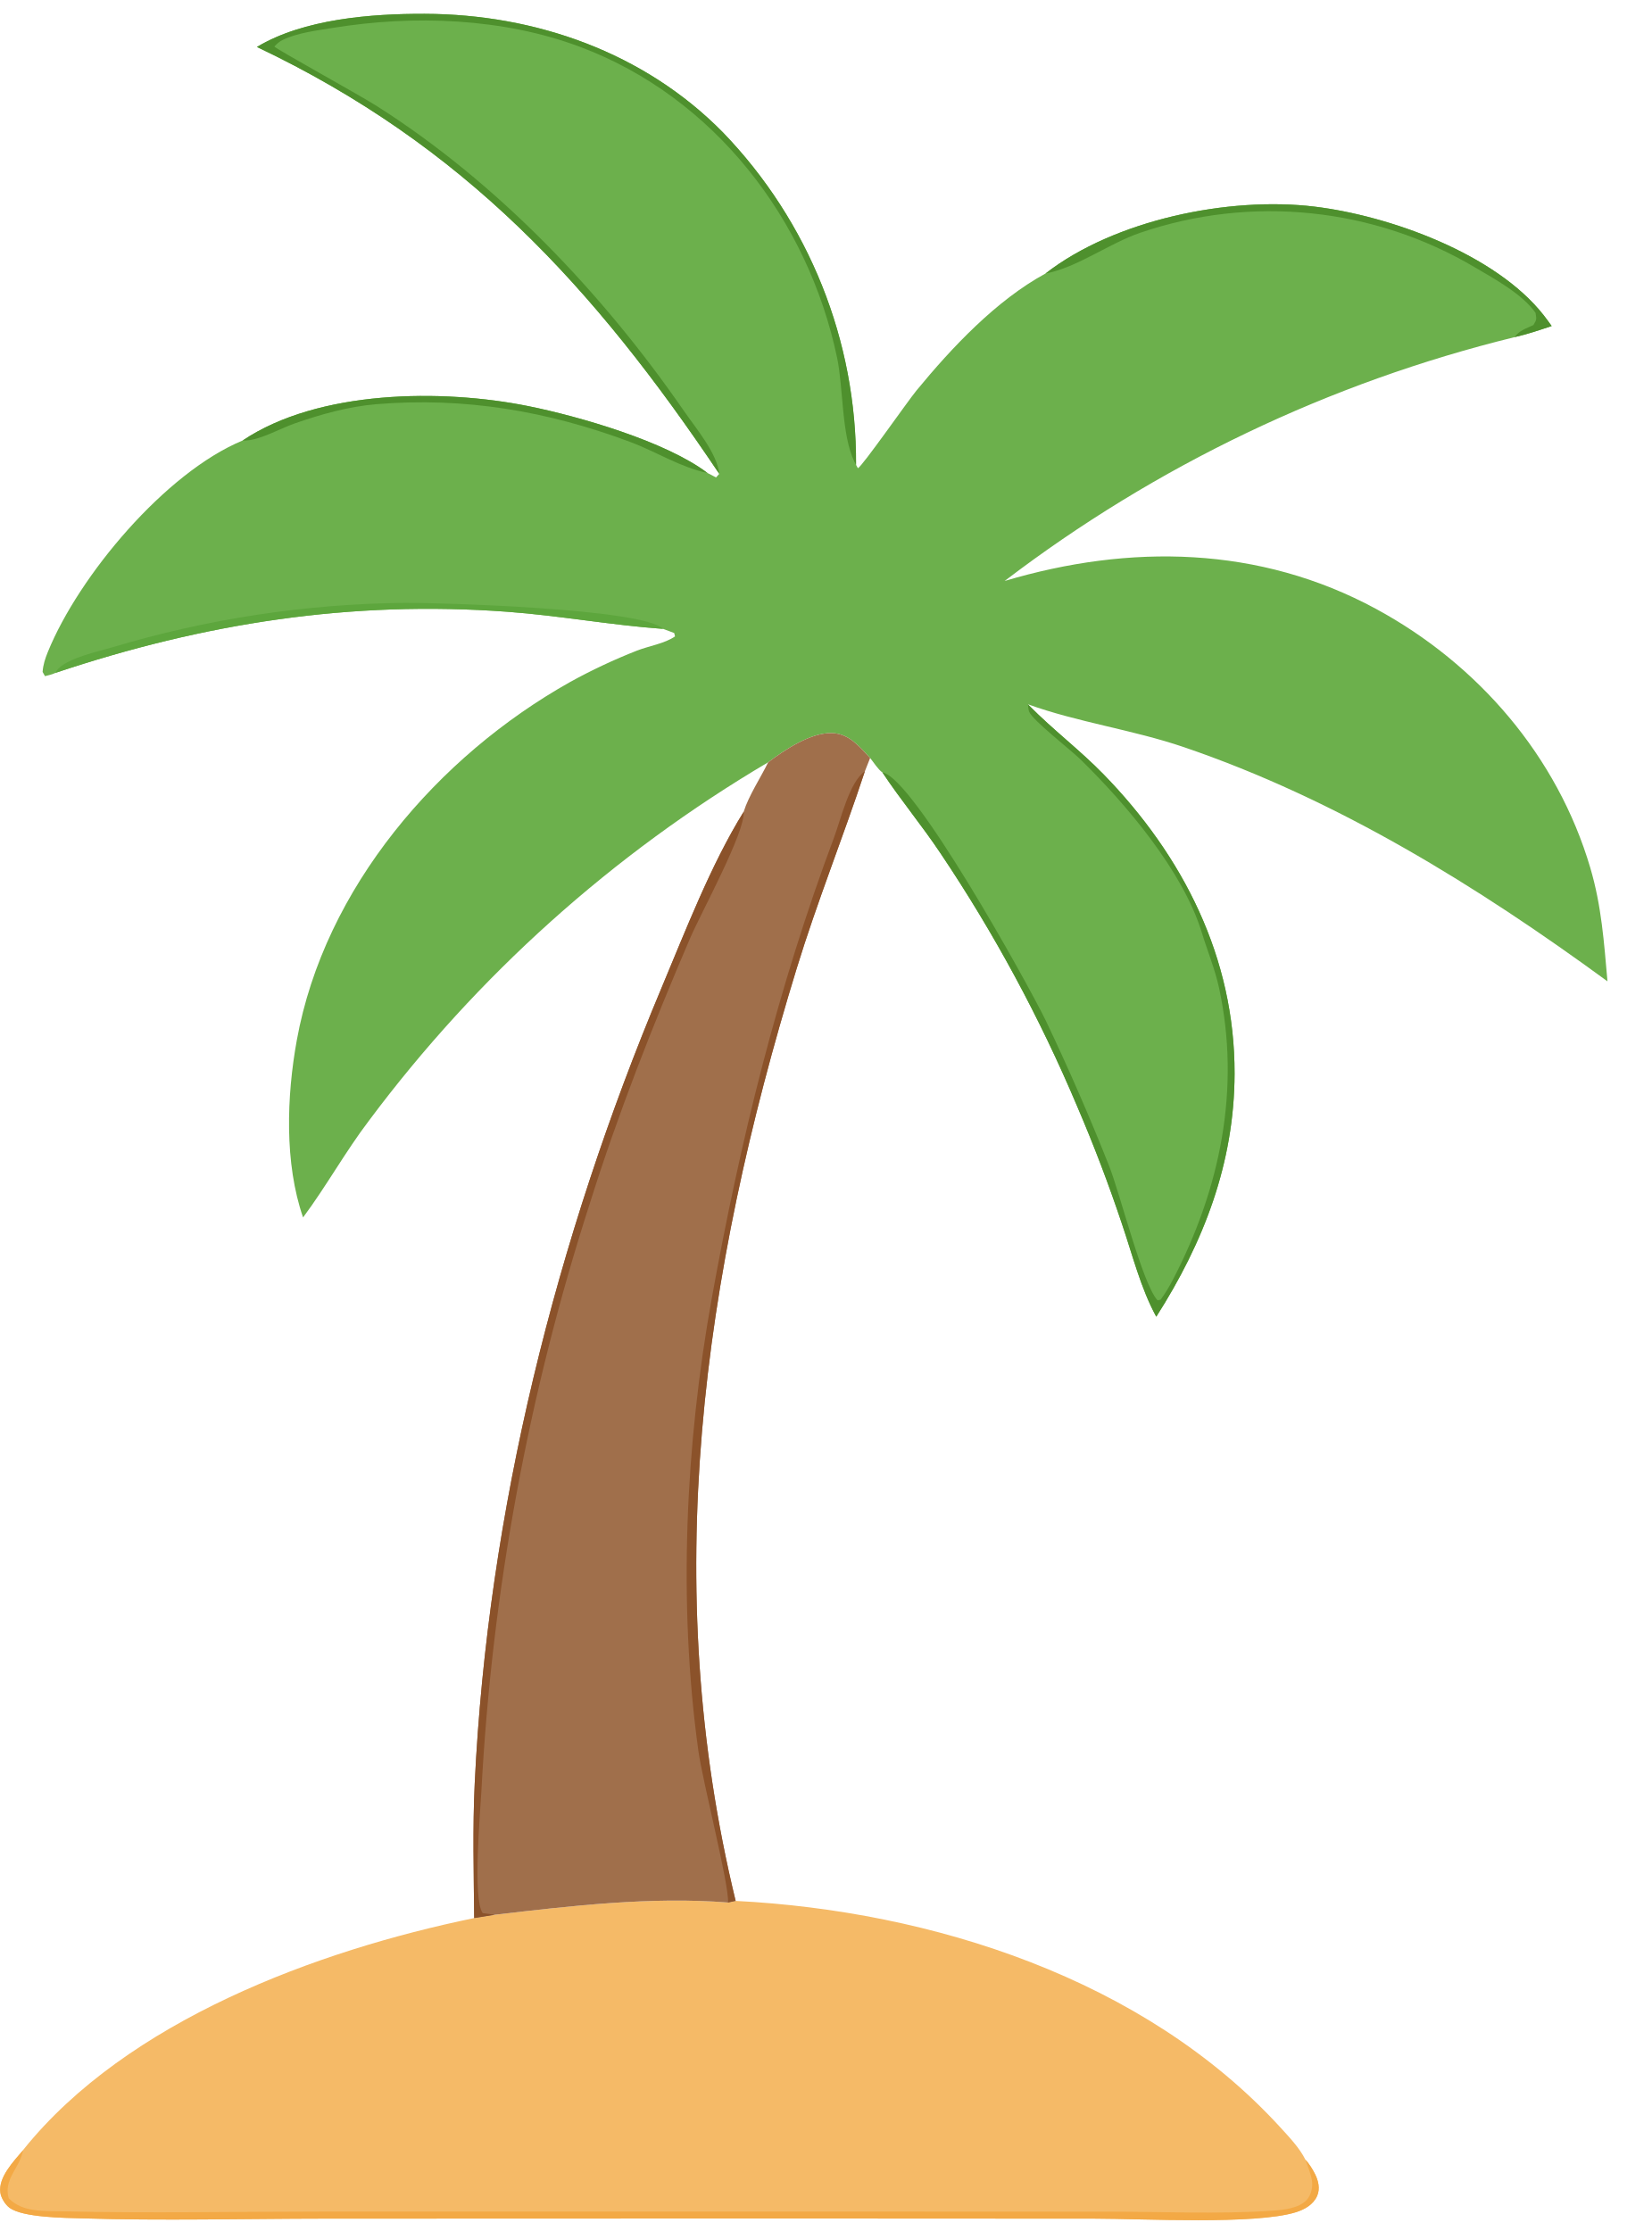
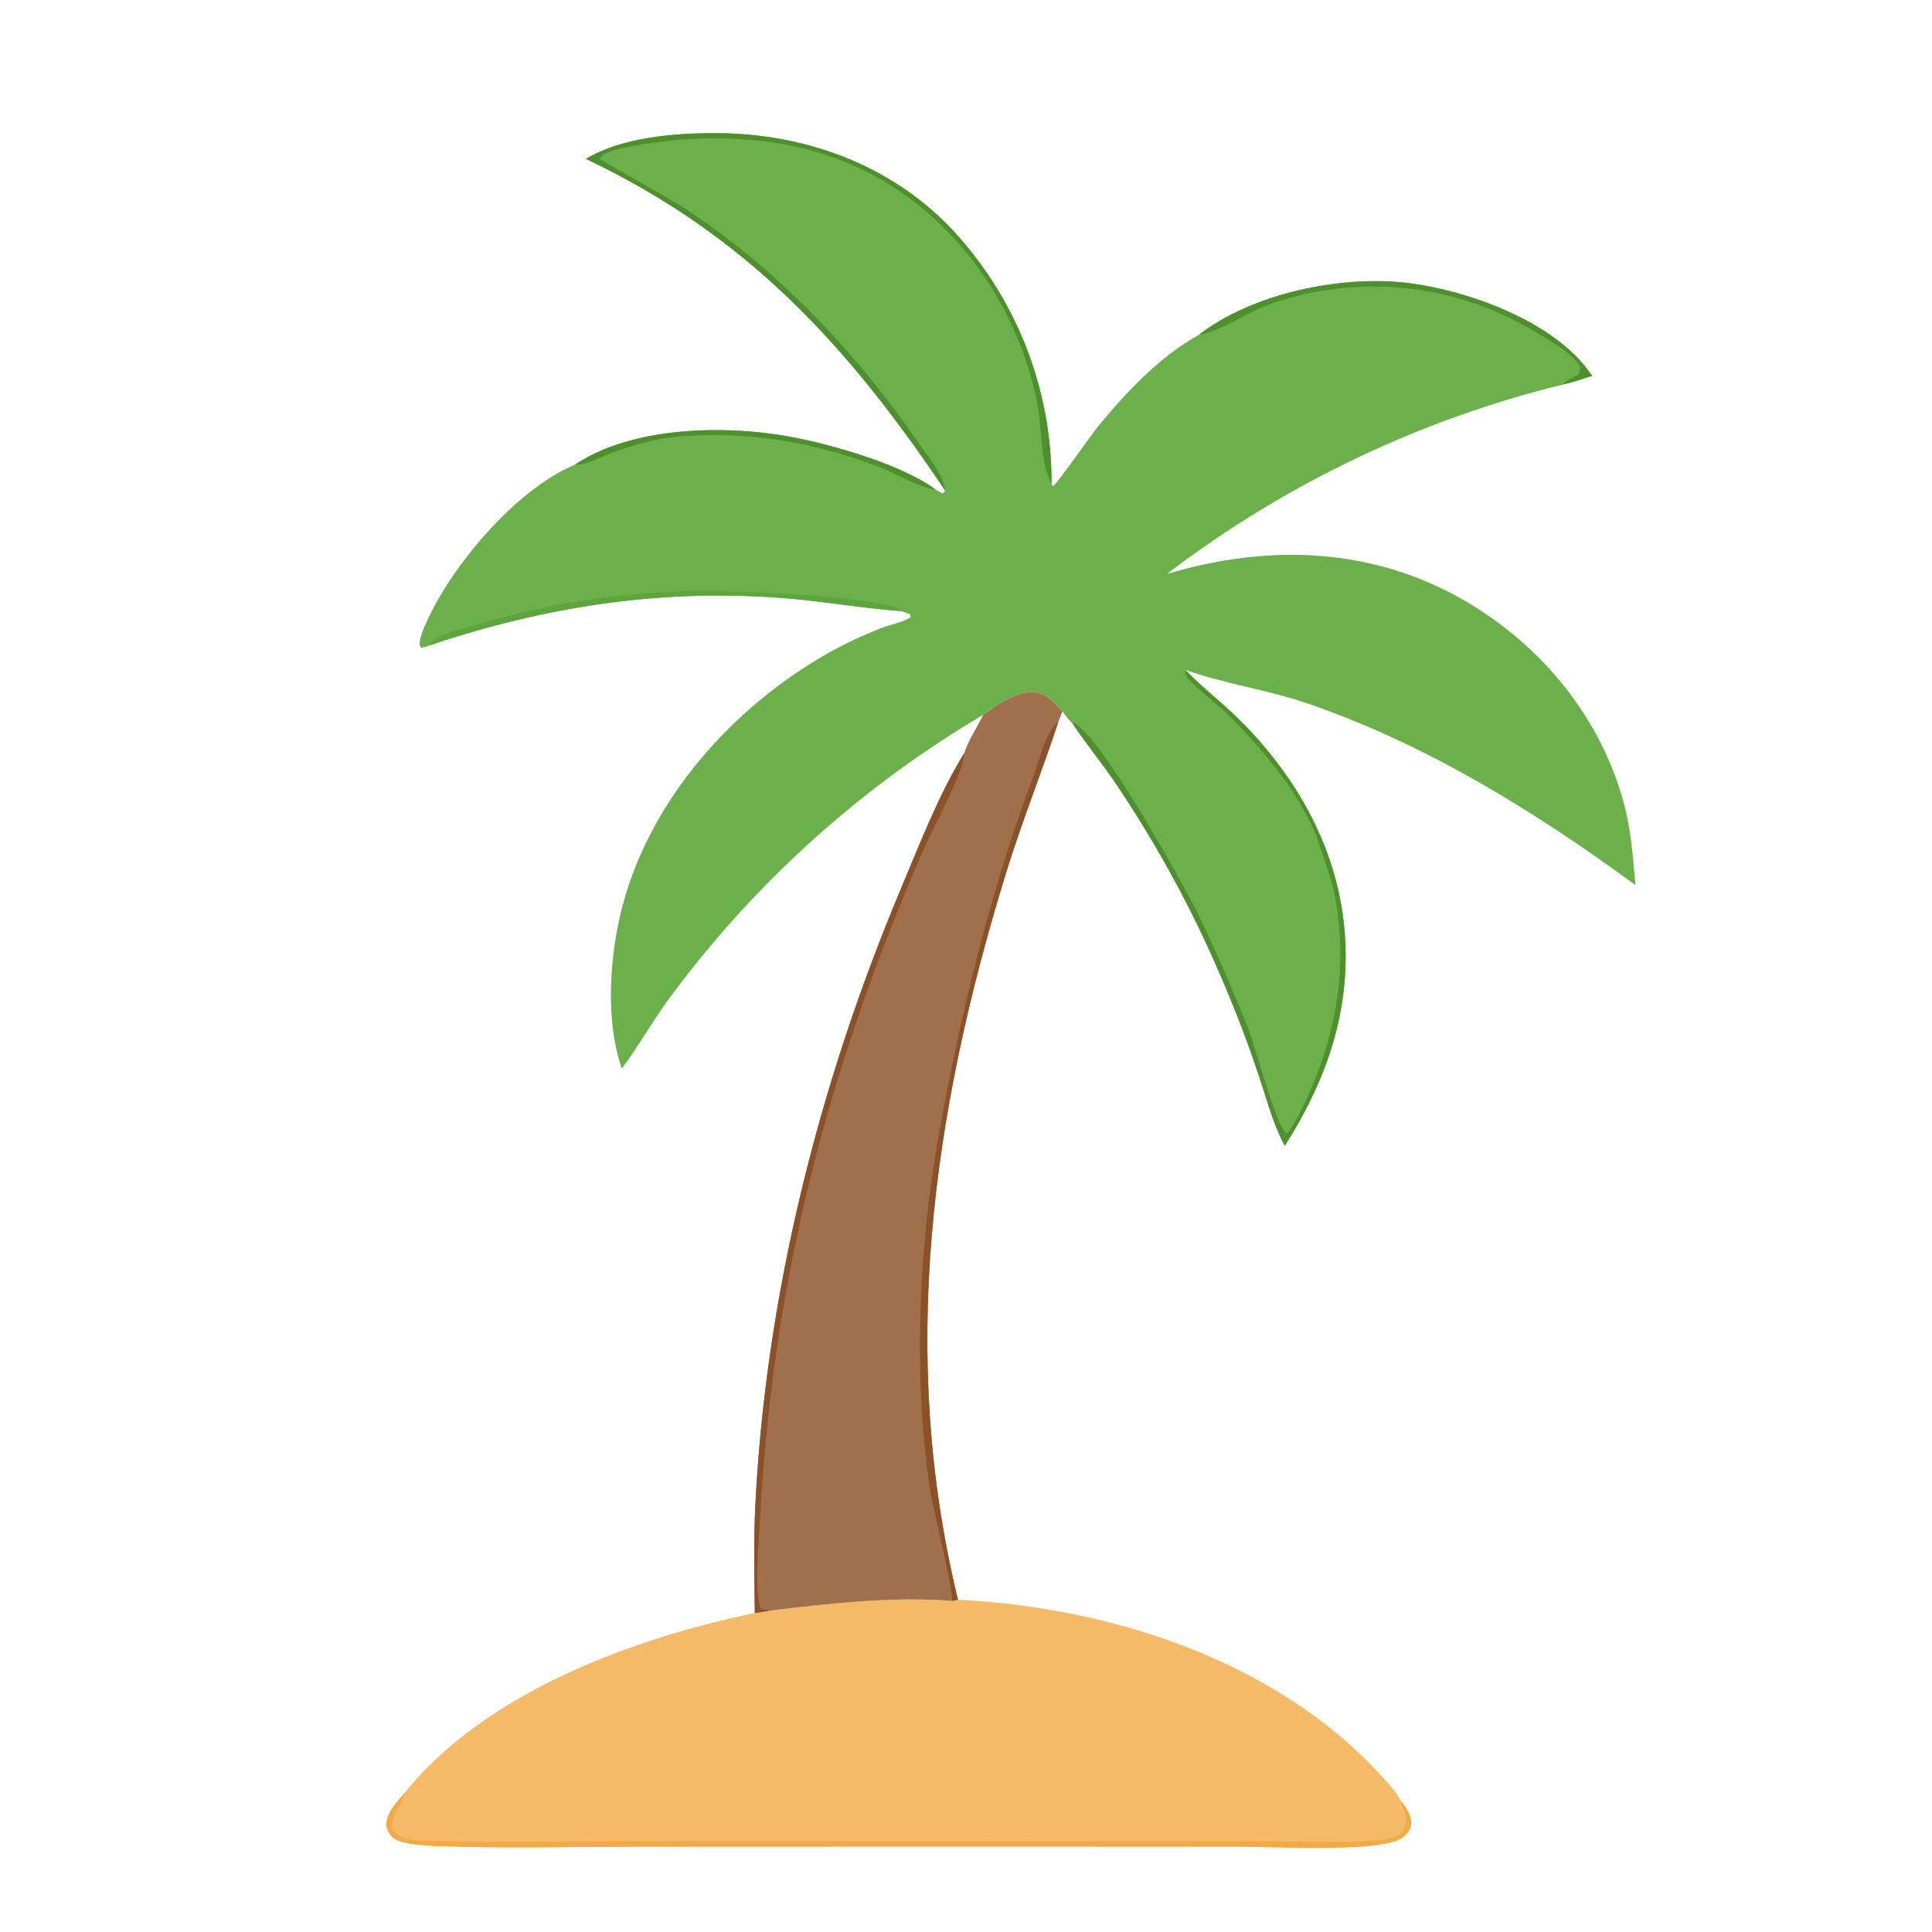
- <svg xmlns="http://www.w3.org/2000/svg" xmlns:ns1="https://boxy-svg.com" viewBox="0 -3.953 332.218 448.711" width="332.218px" height="448.711px">
+ <svg xmlns="http://www.w3.org/2000/svg" xmlns:ns1="https://boxy-svg.com" viewBox="0 0 500 500" width="500px" height="500px">
  <defs>
    <ns1:export>
      <ns1:file format="svg" href="#object-0" />
      <ns1:file format="svg" href="#object-1" path="Untitled 2.svg" />
      <ns1:file format="svg" href="#object-2" path="Untitled 3.svg" />
      <ns1:file format="svg" href="#object-3" path="Untitled 4.svg" />
      <ns1:file format="svg" href="#object-4" path="Untitled 5.svg" />
      <ns1:file format="svg" href="#object-5" path="Untitled 6.svg" />
      <ns1:file format="svg" href="#object-6" path="Untitled 7.svg" />
      <ns1:file format="svg" href="#object-7" path="Untitled 8.svg" />
      <ns1:file format="svg" href="#object-8" path="Untitled 9.svg" />
      <ns1:file format="svg" href="#object-9" path="Untitled 10.svg" />
      <ns1:file format="svg" href="#object-10" path="Untitled 11.svg" />
      <ns1:file format="svg" href="#object-11" path="Untitled 12.svg" />
-       <ns1:file format="svg" path="logo-no-text.svg" width="332.218" height="448.711" />
+       <ns1:file format="svg" path="logo-no-text.svg" />
    </ns1:export>
  </defs>
-   <g id="object-11" transform="matrix(1, 0, 0, 1, -68.69616, -5.499854)">
+   <g id="object-11" transform="matrix(1, 0, 0, 1, 31.27901, 30.13282)">
    <path fill="#6CB04C" d="M 120.365 10.99 C 129.785 5.336 143.384 4.295 154.108 4.328 C 176.41 4.395 198.283 12.105 214.082 28.176 C 231.388 46.114 240.995 70.108 240.85 95.034 L 241.222 95.717 C 242.102 95.356 251.163 82.327 253.012 80.079 C 260.118 71.437 269.053 61.943 278.94 56.564 C 292.811 45.774 315.842 41.012 333.069 43.104 C 348.151 44.935 369.47 52.59 379.159 64.972 C 379.71 65.675 380.226 66.395 380.746 67.12 C 378.269 67.951 375.823 68.778 373.272 69.361 C 336.086 78.48 301.181 95.172 270.738 118.393 C 295.912 110.903 321.988 111.307 345.463 124.032 C 365.932 135.127 381.899 153.645 388.516 176.104 C 390.786 183.81 391.264 191.006 391.968 198.918 C 365.749 179.745 337.684 162.349 306.776 151.814 C 296.518 148.317 285.335 146.795 275.411 143.194 L 275.717 143.509 C 280.462 148.318 285.886 152.413 290.628 157.281 C 306.666 173.747 317.039 194.218 316.976 217.505 C 316.927 235.479 310.772 251.4 301.227 266.374 C 298.08 260.61 296.425 253.857 294.308 247.655 C 291.644 239.688 288.654 231.835 285.343 224.115 C 277.828 206.29 268.617 189.229 257.838 173.166 C 254.135 167.613 249.837 162.455 246.163 156.918 C 245.271 156.301 244.39 154.863 243.684 153.998 C 241.523 151.696 239.458 149.111 236.047 148.99 C 231.734 148.838 226.525 152.361 223.181 154.859 C 191.929 173.304 164.657 197.781 142.952 226.864 C 138.159 233.155 134.362 240.073 129.646 246.403 C 125.864 235.487 126.344 221.994 128.383 210.767 C 133.954 180.092 156.758 153.646 183.386 138.695 C 187.712 136.31 192.189 134.208 196.787 132.404 C 199.187 131.464 202.343 130.998 204.446 129.545 L 204.282 128.864 L 202.05 128.031 C 191.614 127.285 181.272 125.369 170.806 124.594 C 139.269 122.256 109.683 126.891 79.848 136.88 C 79.215 137.209 78.434 137.347 77.746 137.539 L 77.263 136.69 C 77.373 135.223 77.767 134.022 78.323 132.657 C 84.544 117.369 101.955 96.577 117.484 90.148 C 132.726 79.926 157.602 79.736 174.895 83.217 C 185.149 85.281 202.602 90.327 210.971 96.673 L 212.698 97.57 L 213.342 96.848 C 188.044 59.154 162.04 30.806 120.365 10.99" style="stroke-width: 1;" id="object-0" />
    <path fill="#4E902D" d="M 120.365 10.99 C 129.785 5.336 143.384 4.295 154.108 4.328 C 176.41 4.395 198.283 12.105 214.082 28.176 C 231.388 46.114 240.995 70.108 240.85 95.034 C 240.743 94.828 240.63 94.625 240.528 94.417 C 237.91 89.092 238.309 79.541 237.038 73.49 C 231.193 45.656 212.261 21.079 185.394 10.988 C 169.832 5.143 151.839 4.512 135.563 7.166 C 132.38 7.685 128.49 8.153 125.564 9.569 C 124.878 9.9 124.381 10.352 123.868 10.902 C 124.127 11.361 140.859 20.584 144.355 22.8 C 168.725 38.251 189.927 60.562 206.258 84.222 C 208.635 87.667 212.927 92.727 213.342 96.848 C 188.044 59.154 162.04 30.806 120.365 10.99" style="stroke-width: 1;" id="object-1" />
    <path fill="#4E902D" d="M 246.163 156.918 C 252.337 157.82 275.259 199.126 279.001 206.796 C 283.554 216.347 287.783 226.048 291.681 235.884 C 293.975 241.595 298.407 259.695 301.479 263.072 L 302.084 262.963 C 303.064 261.647 303.84 260.322 304.596 258.869 C 314.07 240.659 318.243 220.546 313.854 200.247 C 313.04 196.482 311.521 192.825 310.395 189.137 C 306.621 176.774 295.135 163.233 285.99 154.291 C 284.055 152.4 276.332 146.4 275.668 144.7 C 275.482 144.226 275.497 143.696 275.411 143.194 L 275.717 143.509 C 280.462 148.318 285.886 152.413 290.628 157.281 C 306.666 173.747 317.039 194.218 316.976 217.505 C 316.927 235.479 310.772 251.4 301.227 266.374 C 298.08 260.61 296.425 253.857 294.308 247.655 C 291.644 239.688 288.654 231.835 285.343 224.115 C 277.828 206.29 268.617 189.229 257.838 173.166 C 254.135 167.613 249.837 162.455 246.163 156.918" style="stroke-width: 1;" id="object-2" />
    <path fill="#5DA63D" d="M 79.848 136.88 C 80.06 136.508 80.147 136.305 80.481 135.981 C 82.712 133.812 88.115 132.658 91.134 131.782 C 110.302 126.018 130.189 122.992 150.203 122.792 C 157.269 122.768 197.957 123.93 202.05 128.031 C 191.614 127.285 181.272 125.369 170.806 124.594 C 139.269 122.256 109.683 126.891 79.848 136.88" style="stroke-width: 1;" id="object-3" />
    <path fill="#4E902D" d="M 278.94 56.564 C 292.811 45.774 315.842 41.012 333.069 43.104 C 348.151 44.935 369.47 52.59 379.159 64.972 C 379.71 65.675 380.226 66.395 380.746 67.12 C 378.269 67.951 375.823 68.778 373.272 69.361 C 374.288 67.967 375.54 67.67 377.077 66.918 C 377.751 65.793 377.705 65.776 377.501 64.47 C 374.891 60.72 369.248 57.636 365.367 55.354 C 344.992 43.254 320.333 40.708 297.915 48.391 C 291.858 50.491 285.917 54.923 279.812 56.372 C 279.522 56.44 279.231 56.5 278.94 56.564" style="stroke-width: 1;" id="object-4" />
    <path fill="#4E902D" d="M 117.484 90.148 C 132.726 79.926 157.602 79.736 174.895 83.217 C 185.149 85.281 202.602 90.327 210.971 96.673 C 205.533 95.543 200.617 92.368 195.425 90.429 C 178.788 84.215 162.091 81.359 144.322 82.845 C 138.768 83.31 133.206 84.884 127.96 86.71 C 125.121 87.699 121.033 90.021 118.166 90.138 C 117.939 90.147 117.711 90.145 117.484 90.148" style="stroke-width: 1;" id="object-5" />
    <path fill="#F5BA67" d="M 216.636 383.866 C 256.056 385.869 298.865 399.54 326.169 429.406 C 327.91 431.31 330.08 433.59 331.215 435.903 C 331.997 436.764 332.6 437.728 333.13 438.761 C 333.82 440.105 334.214 441.738 333.584 443.188 C 332.817 444.954 331.042 445.945 329.285 446.488 C 321.054 449.033 298.554 447.779 288.837 447.773 L 225.067 447.741 L 133.964 447.77 C 117.724 447.784 101.376 448.227 85.151 447.713 C 81.82 447.608 73.27 447.584 70.592 445.574 C 69.73 444.928 68.915 443.603 68.763 442.54 C 68.32 439.449 71.485 436.192 73.35 433.992 C 73.386 433.937 73.416 433.878 73.457 433.827 C 94.275 407.955 132.404 393.851 164.058 387.318 L 168.185 386.655 C 183.468 384.868 199.742 382.963 215.11 384.194 L 216.636 383.866 Z" style="stroke-width: 1;" id="object-6" />
    <path fill="#F3A945" d="M 73.35 433.992 C 73.322 434.128 73.291 434.264 73.259 434.398 C 72.398 437.872 69.397 439.921 70.444 443.672 C 73.235 446.599 77.819 446.211 81.631 446.303 C 98.798 446.714 116.055 446.351 133.23 446.35 L 230.492 446.34 L 291.759 446.368 C 302.544 446.372 313.636 446.898 324.39 446.185 C 326.611 446.038 329.884 445.758 331.498 443.988 C 332.413 442.984 332.759 441.341 332.524 440.027 C 332.278 438.65 331.687 437.218 331.215 435.903 C 331.997 436.764 332.6 437.728 333.13 438.761 C 333.82 440.105 334.214 441.738 333.584 443.188 C 332.817 444.954 331.042 445.945 329.285 446.488 C 321.054 449.033 298.554 447.779 288.837 447.773 L 225.067 447.741 L 133.964 447.77 C 117.724 447.784 101.376 448.227 85.151 447.713 C 81.82 447.608 73.27 447.584 70.592 445.574 C 69.73 444.928 68.915 443.603 68.763 442.54 C 68.32 439.449 71.485 436.192 73.35 433.992" style="stroke-width: 1;" id="object-7" />
    <path fill="#A06F4B" d="M 223.181 154.859 C 226.525 152.361 231.734 148.838 236.047 148.99 C 239.458 149.111 241.523 151.696 243.684 153.998 L 242.625 156.678 C 238.243 169.953 233.033 182.906 228.926 196.286 C 209.941 258.136 201.202 320.282 216.636 383.866 L 215.11 384.194 C 199.742 382.963 183.468 384.868 168.185 386.655 L 164.058 387.318 C 163.978 378.33 163.734 369.211 164.164 360.235 C 166.784 305.475 180.523 250.772 201.696 200.32 C 206.535 188.789 211.669 175.422 218.248 164.824 C 219.257 161.58 221.662 157.973 223.181 154.859" style="stroke-width: 1;" id="object-8" />
    <path fill="#8B522A" d="M 215.11 384.194 C 215.355 380.61 210.016 360.023 209.127 353.574 C 205.038 323.891 206.537 292.015 211.849 262.594 C 217.583 230.841 225.105 200.254 236.417 170.004 C 237.822 166.246 239.509 158.838 242.625 156.678 C 238.243 169.953 233.033 182.906 228.926 196.286 C 209.941 258.136 201.202 320.282 216.636 383.866 L 215.11 384.194 Z" style="stroke-width: 1;" id="object-9" />
    <path fill="#8B522A" d="M 218.248 164.824 C 218.607 168.853 209.659 185.172 207.487 190.23 C 200.009 207.649 192.985 225.533 187.301 243.623 C 174.958 281.898 167.631 321.614 165.506 361.775 C 165.285 366.008 163.706 383.596 165.775 386.323 C 166.577 386.436 167.38 386.561 168.185 386.655 L 164.058 387.318 C 163.978 378.33 163.734 369.211 164.164 360.235 C 166.784 305.475 180.523 250.772 201.696 200.32 C 206.535 188.789 211.669 175.422 218.248 164.824" style="stroke-width: 1;" id="object-10" />
  </g>
</svg>
